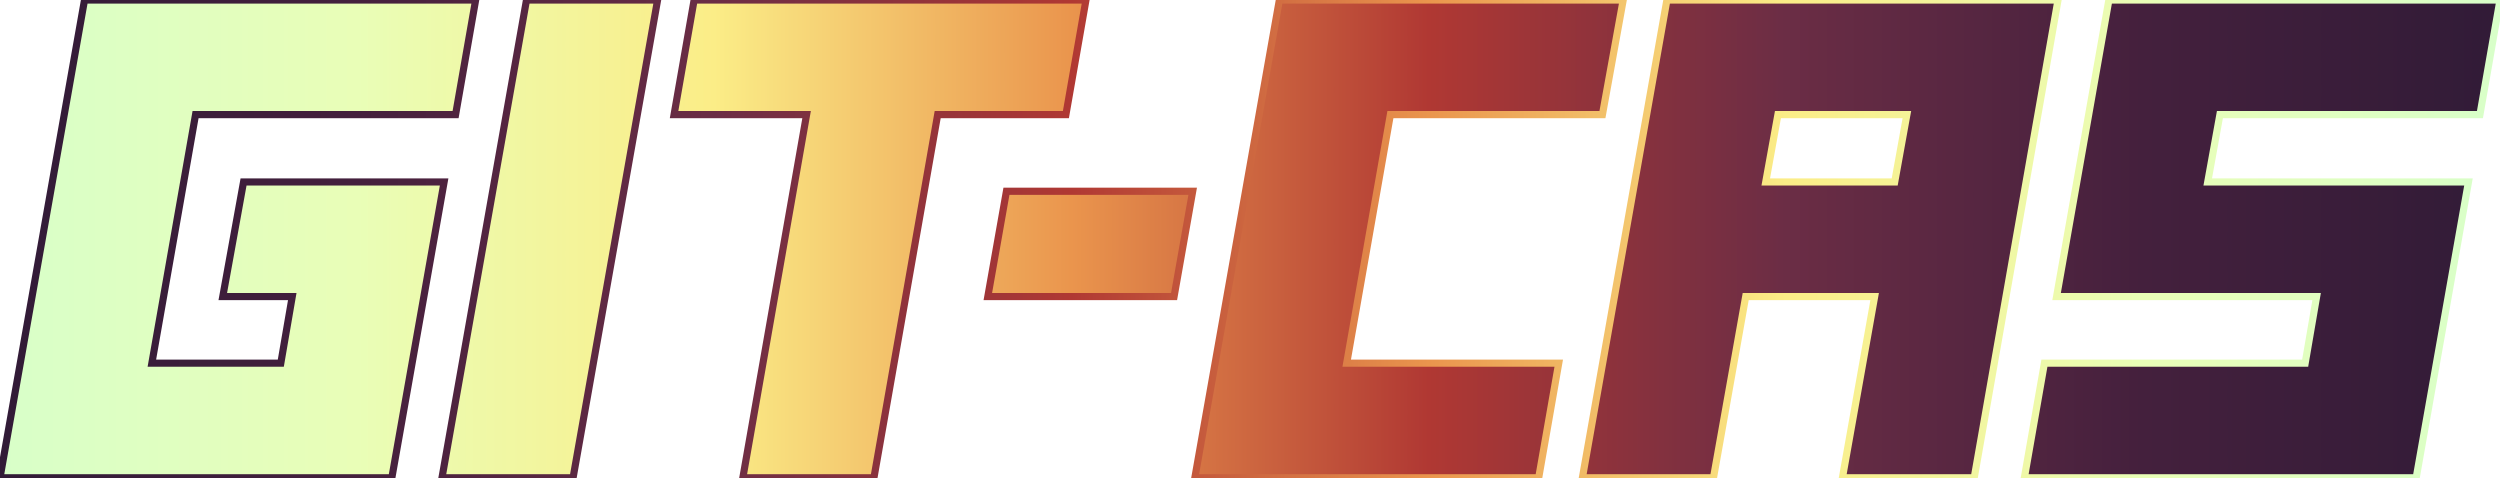
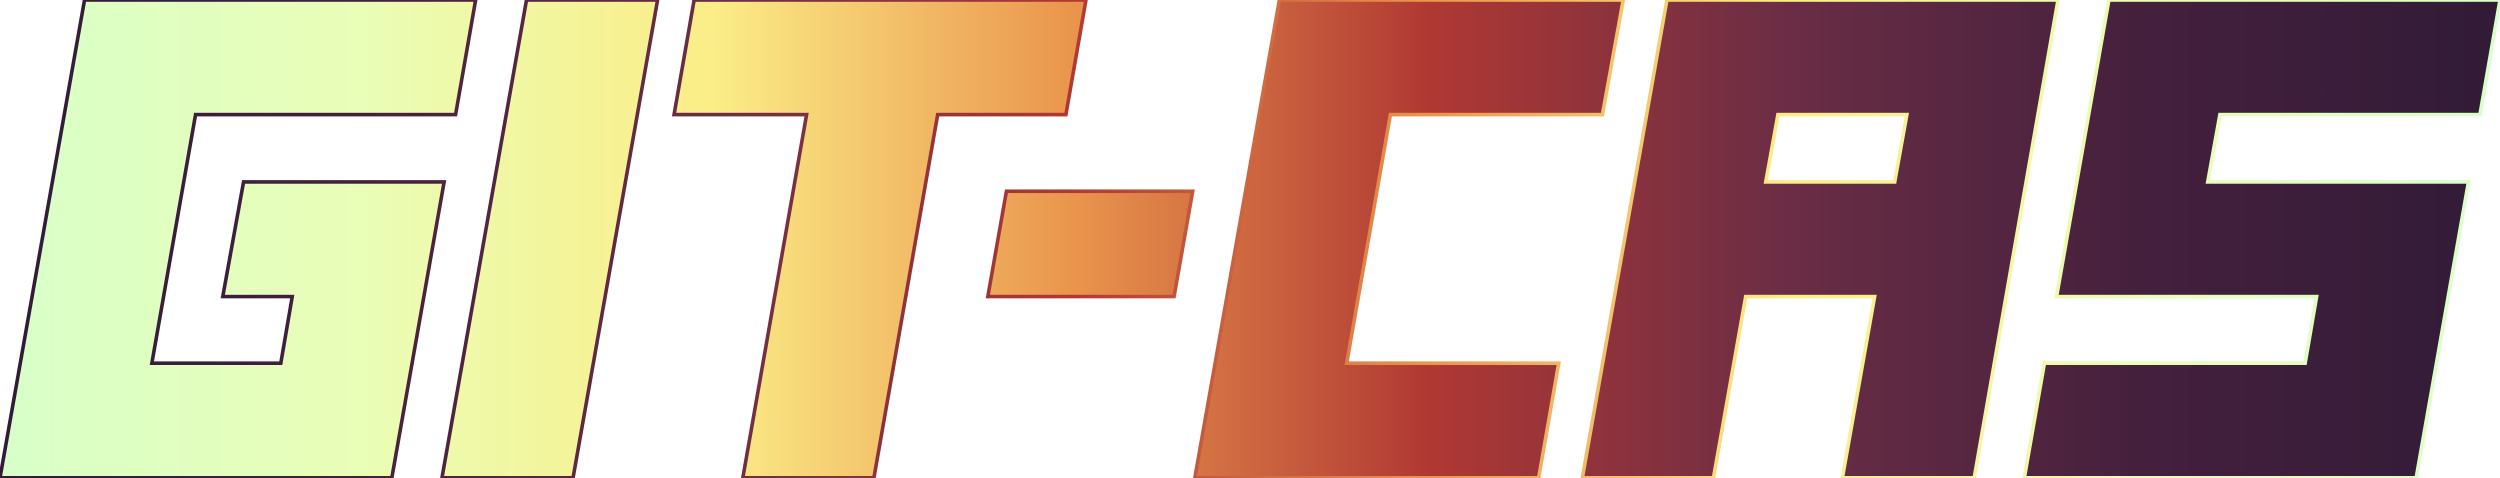
<svg xmlns="http://www.w3.org/2000/svg" width="698" height="133.4" viewBox="0 0 698 133.4">
  <defs>
    <linearGradient id="fillGradient" x1="0" y1="0" x2="698" y2="0" gradientUnits="userSpaceOnUse">
      <stop offset="0%" stop-color="#d8ffc9">
        <animate attributeName="stop-color" values="#d8ffc9;#e9feb7;#fbed87;#ea954d;#b03833;#6b2d45;#44203d;#311b37;#d8ffc9" dur="36s" repeatCount="indefinite" />
      </stop>
      <stop offset="14.286%" stop-color="#e9feb7">
        <animate attributeName="stop-color" values="#e9feb7;#fbed87;#ea954d;#b03833;#6b2d45;#44203d;#311b37;#d8ffc9;#e9feb7" dur="36s" repeatCount="indefinite" />
      </stop>
      <stop offset="28.571%" stop-color="#fbed87">
        <animate attributeName="stop-color" values="#fbed87;#ea954d;#b03833;#6b2d45;#44203d;#311b37;#d8ffc9;#e9feb7;#fbed87" dur="36s" repeatCount="indefinite" />
      </stop>
      <stop offset="42.857%" stop-color="#ea954d">
        <animate attributeName="stop-color" values="#ea954d;#b03833;#6b2d45;#44203d;#311b37;#d8ffc9;#e9feb7;#fbed87;#ea954d" dur="36s" repeatCount="indefinite" />
      </stop>
      <stop offset="57.143%" stop-color="#b03833">
        <animate attributeName="stop-color" values="#b03833;#6b2d45;#44203d;#311b37;#d8ffc9;#e9feb7;#fbed87;#ea954d;#b03833" dur="36s" repeatCount="indefinite" />
      </stop>
      <stop offset="71.429%" stop-color="#6b2d45">
        <animate attributeName="stop-color" values="#6b2d45;#44203d;#311b37;#d8ffc9;#e9feb7;#fbed87;#ea954d;#b03833;#6b2d45" dur="36s" repeatCount="indefinite" />
      </stop>
      <stop offset="85.714%" stop-color="#44203d">
        <animate attributeName="stop-color" values="#44203d;#311b37;#d8ffc9;#e9feb7;#fbed87;#ea954d;#b03833;#6b2d45;#44203d" dur="36s" repeatCount="indefinite" />
      </stop>
      <stop offset="100%" stop-color="#311b37">
        <animate attributeName="stop-color" values="#311b37;#d8ffc9;#e9feb7;#fbed87;#ea954d;#b03833;#6b2d45;#44203d;#311b37" dur="36s" repeatCount="indefinite" />
      </stop>
    </linearGradient>
    <linearGradient id="strokeGradient" x1="0" y1="0" x2="698" y2="0" gradientUnits="userSpaceOnUse">
      <stop offset="0%" stop-color="#311b37">
        <animate attributeName="stop-color" values="#311b37;#44203d;#6b2d45;#b03833;#ea954d;#fbed87;#e9feb7;#d8ffc9;#311b37" dur="36s" repeatCount="indefinite" />
      </stop>
      <stop offset="14.286%" stop-color="#44203d">
        <animate attributeName="stop-color" values="#44203d;#6b2d45;#b03833;#ea954d;#fbed87;#e9feb7;#d8ffc9;#311b37;#44203d" dur="36s" repeatCount="indefinite" />
      </stop>
      <stop offset="28.571%" stop-color="#6b2d45">
        <animate attributeName="stop-color" values="#6b2d45;#b03833;#ea954d;#fbed87;#e9feb7;#d8ffc9;#311b37;#44203d;#6b2d45" dur="36s" repeatCount="indefinite" />
      </stop>
      <stop offset="42.857%" stop-color="#b03833">
        <animate attributeName="stop-color" values="#b03833;#ea954d;#fbed87;#e9feb7;#d8ffc9;#311b37;#44203d;#6b2d45;#b03833" dur="36s" repeatCount="indefinite" />
      </stop>
      <stop offset="57.143%" stop-color="#ea954d">
        <animate attributeName="stop-color" values="#ea954d;#fbed87;#e9feb7;#d8ffc9;#311b37;#44203d;#6b2d45;#b03833;#ea954d" dur="36s" repeatCount="indefinite" />
      </stop>
      <stop offset="71.429%" stop-color="#fbed87">
        <animate attributeName="stop-color" values="#fbed87;#e9feb7;#d8ffc9;#311b37;#44203d;#6b2d45;#b03833;#ea954d;#fbed87" dur="36s" repeatCount="indefinite" />
      </stop>
      <stop offset="85.714%" stop-color="#e9feb7">
        <animate attributeName="stop-color" values="#e9feb7;#d8ffc9;#311b37;#44203d;#6b2d45;#b03833;#ea954d;#fbed87;#e9feb7" dur="36s" repeatCount="indefinite" />
      </stop>
      <stop offset="100%" stop-color="#d8ffc9">
        <animate attributeName="stop-color" values="#d8ffc9;#311b37;#44203d;#6b2d45;#b03833;#ea954d;#fbed87;#e9feb7;#d8ffc9" dur="36s" repeatCount="indefinite" />
      </stop>
    </linearGradient>
  </defs>
-   <g id="svgGroup" stroke-linecap="round" fill-rule="evenodd" font-size="9pt" stroke="url(#strokeGradient)" stroke-width="2" fill="url(#fillGradient)" style="stroke:url(#strokeGradient);stroke-width:2;fill:url(#fillGradient)">
+   <g id="svgGroup" stroke-linecap="round" fill-rule="evenodd" font-size="9pt" stroke="url(#strokeGradient)" stroke-width="1" fill="url(#fillGradient)" style="stroke:url(#strokeGradient);stroke-width:1;fill:url(#fillGradient)">
    <path d="M 0 133.4 L 23.6 0 L 132.8 0 L 127.2 32 L 54.6 32 L 42.4 101.4 L 78.4 101.4 L 81.6 82.8 L 62.2 82.8 L 68 50.8 L 124 50.8 L 109.4 133.4 L 0 133.4 Z" id="0" vector-effect="non-scaling-stroke" />
    <path d="M 123.4 133.4 L 147 0 L 183.6 0 L 160 133.4 L 123.4 133.4 Z" id="1" vector-effect="non-scaling-stroke" />
    <path d="M 207.4 133.4 L 225.2 32 L 188.2 32 L 193.8 0 L 303.2 0 L 297.6 32 L 261.8 32 L 244 133.4 L 207.4 133.4 Z" id="2" vector-effect="non-scaling-stroke" />
    <path d="M 275.8 82.8 L 281 53.4 L 333 53.4 L 327.8 82.8 L 275.8 82.8 Z" id="3" vector-effect="non-scaling-stroke" />
    <path d="M 333.6 133.4 L 357.2 0 L 453.2 0 L 447.4 32 L 388.2 32 L 376 101.4 L 435.2 101.4 L 429.6 133.4 L 333.6 133.4 Z" id="4" vector-effect="non-scaling-stroke" />
    <path d="M 441.8 133.4 L 465.4 0 L 574.6 0 L 551.2 133.4 L 514.4 133.4 L 523.4 82.8 L 487.4 82.8 L 478.4 133.4 L 441.8 133.4 Z M 493 50.8 L 496.4 32 L 532.4 32 L 529 50.8 L 493 50.8 Z" id="5" vector-effect="non-scaling-stroke" />
    <path d="M 565.2 133.4 L 570.8 101.4 L 643.6 101.4 L 646.8 82.8 L 574.2 82.8 L 588.8 0 L 698 0 L 692.4 32 L 619.8 32 L 616.4 50.8 L 689.2 50.8 L 674.6 133.4 L 565.2 133.4 Z" id="6" vector-effect="non-scaling-stroke" />
  </g>
</svg>
